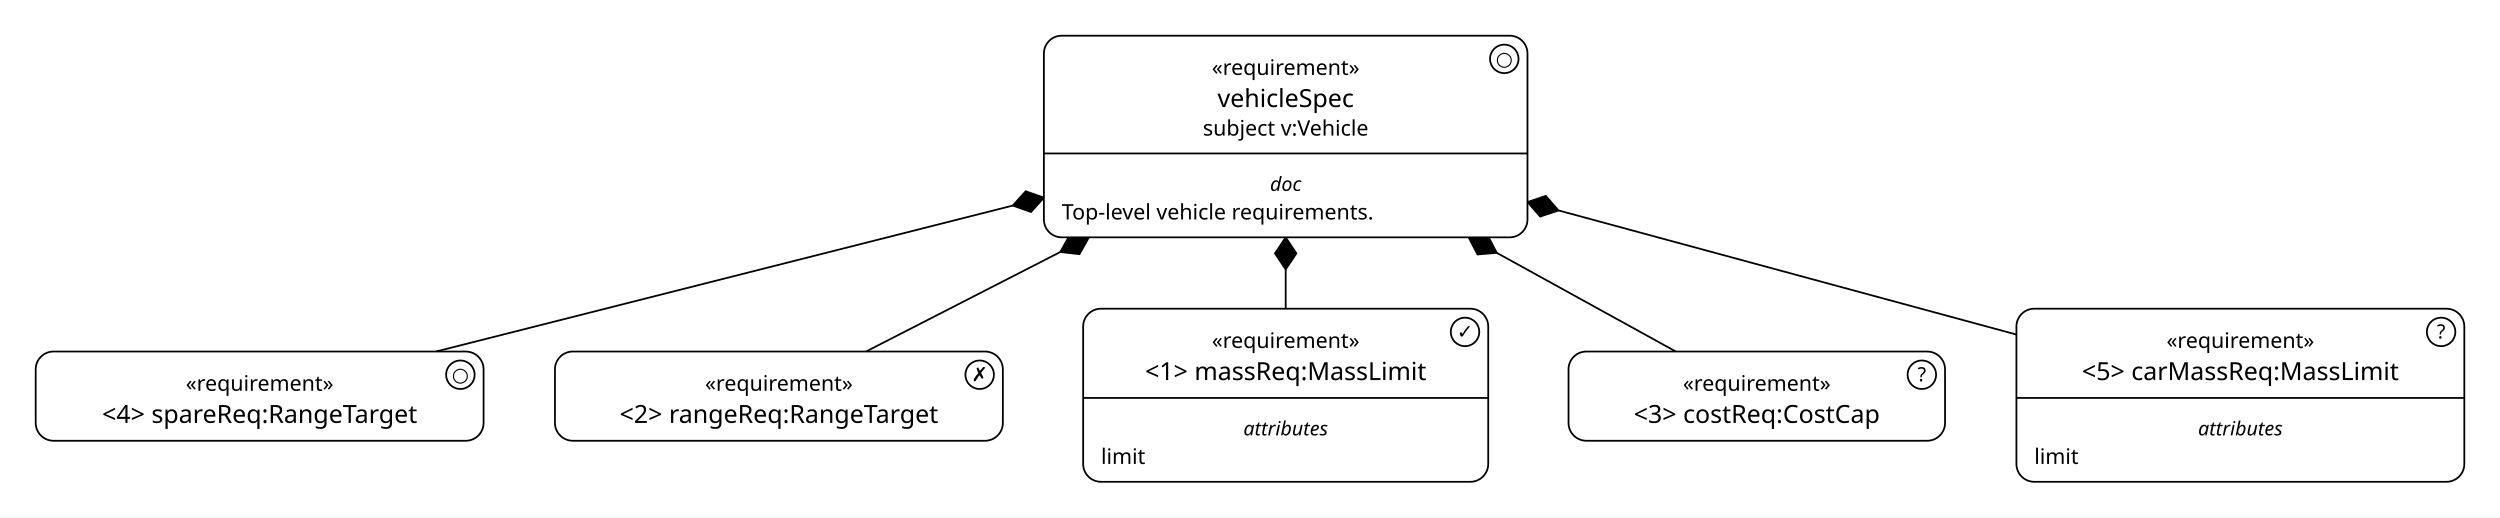
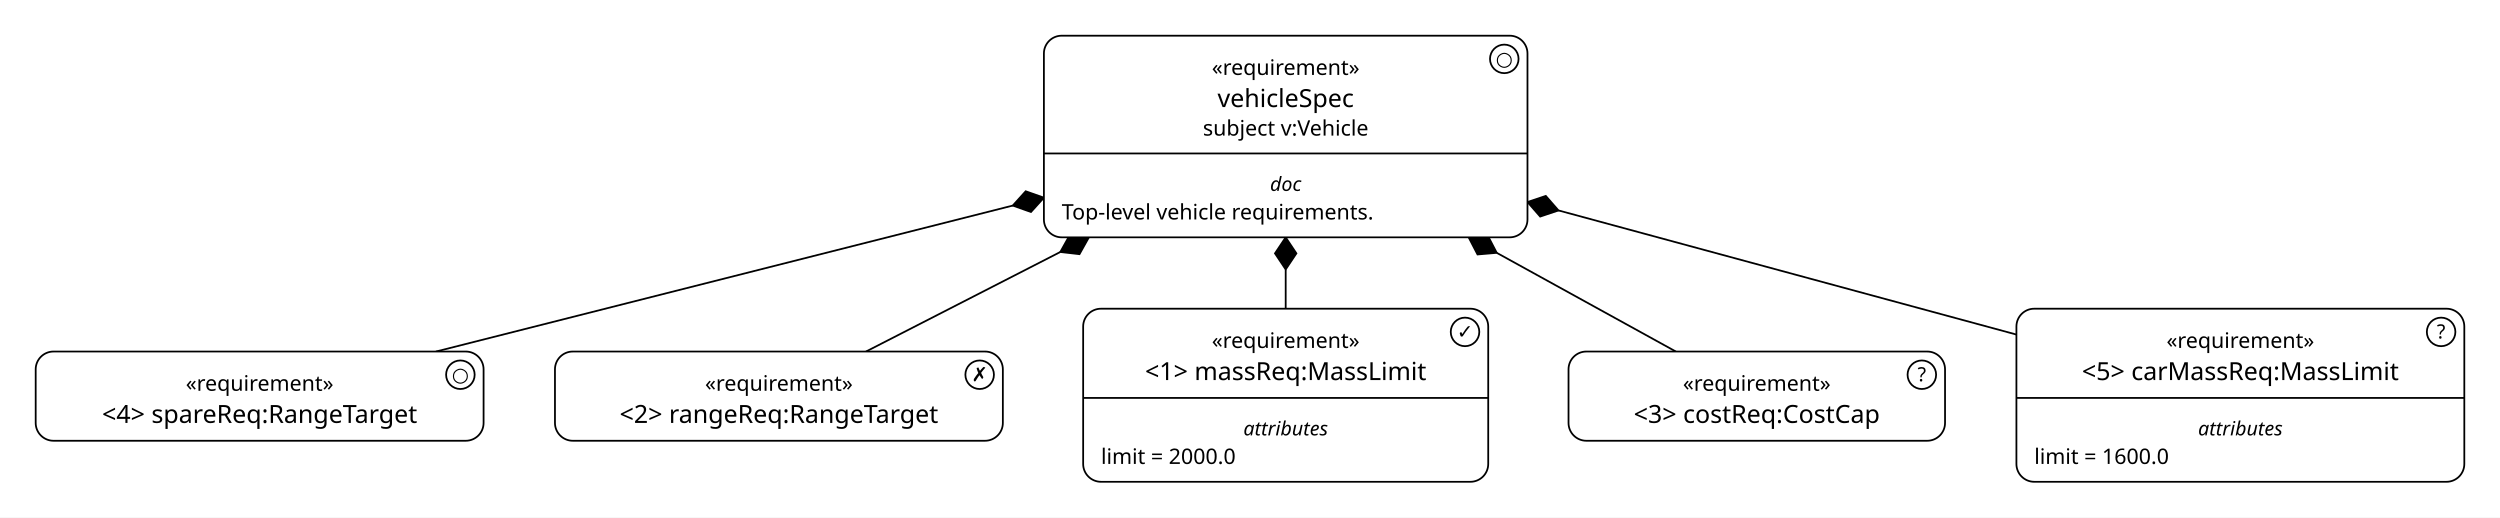
<svg xmlns="http://www.w3.org/2000/svg" width="1401" height="290" viewBox="0 0 1401 290" font-family="sans-serif">
  <rect x="0" y="0" width="1401" height="290" fill="#ffffff" />
  <polyline points="873.37,117.93 1130,187.49" fill="none" stroke="#000000" />
  <polygon points="856,113.22 863.12,121.37 873.37,117.93 866.26,109.79" fill="#000000" stroke="#000000" />
  <polyline points="838.78,141.69 939.14,197" fill="none" stroke="#000000" />
  <polygon points="823.02,133 828,142.6 838.78,141.69 833.79,132.09" fill="#000000" stroke="#000000" />
  <polyline points="720.5,151 720.5,173" fill="none" stroke="#000000" />
  <polygon points="720.5,133 714.5,142 720.5,151 726.5,142" fill="#000000" stroke="#000000" />
  <polyline points="594.2,141.21 485.3,197" fill="none" stroke="#000000" />
  <polygon points="610.22,133 599.47,131.76 594.2,141.21 604.94,142.44" fill="#000000" stroke="#000000" />
  <polyline points="567.55,115.2 244.3,197" fill="none" stroke="#000000" />
  <polygon points="585,110.79 574.8,107.18 567.55,115.2 577.75,118.81" fill="#000000" stroke="#000000" />
  <rect x="585" y="20" width="271" height="113" rx="10" fill="#ffffff" stroke="#000000" />
  <text x="720.5" y="42" text-anchor="middle" font-size="12">«requirement»</text>
  <text x="720.5" y="60" text-anchor="middle" font-size="14">vehicleSpec</text>
  <text x="720.5" y="76" text-anchor="middle" font-size="12">subject v:Vehicle</text>
  <rect x="835" y="25" width="16" height="16" rx="8" fill="none" stroke="#000000" />
  <text x="843" y="36.67" text-anchor="middle" font-size="11">○</text>
  <polyline points="585,86 856,86" fill="none" stroke="#000000" />
  <text x="720.5" y="107" text-anchor="middle" font-size="11" font-style="italic">doc</text>
  <text x="595" y="123" text-anchor="start" font-size="12">Top-level vehicle requirements.</text>
  <rect x="1130" y="173" width="251" height="97" rx="10" fill="#ffffff" stroke="#000000" />
  <text x="1255.5" y="195" text-anchor="middle" font-size="12">«requirement»</text>
  <text x="1255.5" y="213" text-anchor="middle" font-size="14">&lt;5&gt; carMassReq:MassLimit</text>
  <rect x="1360" y="178" width="16" height="16" rx="8" fill="none" stroke="#000000" />
  <text x="1368" y="189.67" text-anchor="middle" font-size="11">?</text>
  <polyline points="1130,223 1381,223" fill="none" stroke="#000000" />
  <text x="1255.5" y="244" text-anchor="middle" font-size="11" font-style="italic">attributes</text>
-   <text x="1140" y="260" text-anchor="start" font-size="12">limit</text>
+   <text x="1140" y="260" text-anchor="start" font-size="12">limit = 1600.0</text>
  <rect x="879" y="197" width="211" height="50" rx="10" fill="#ffffff" stroke="#000000" />
  <text x="984.5" y="219" text-anchor="middle" font-size="12">«requirement»</text>
  <text x="984.5" y="237" text-anchor="middle" font-size="14">&lt;3&gt; costReq:CostCap</text>
  <rect x="1069" y="202" width="16" height="16" rx="8" fill="none" stroke="#000000" />
  <text x="1077" y="213.67" text-anchor="middle" font-size="11">?</text>
  <rect x="607" y="173" width="227" height="97" rx="10" fill="#ffffff" stroke="#000000" />
  <text x="720.5" y="195" text-anchor="middle" font-size="12">«requirement»</text>
  <text x="720.5" y="213" text-anchor="middle" font-size="14">&lt;1&gt; massReq:MassLimit</text>
  <rect x="813" y="178" width="16" height="16" rx="8" fill="none" stroke="#000000" />
  <text x="821" y="189.67" text-anchor="middle" font-size="11">✓</text>
  <polyline points="607,223 834,223" fill="none" stroke="#000000" />
  <text x="720.5" y="244" text-anchor="middle" font-size="11" font-style="italic">attributes</text>
-   <text x="617" y="260" text-anchor="start" font-size="12">limit</text>
+   <text x="617" y="260" text-anchor="start" font-size="12">limit = 2000.0</text>
  <rect x="311" y="197" width="251" height="50" rx="10" fill="#ffffff" stroke="#000000" />
  <text x="436.5" y="219" text-anchor="middle" font-size="12">«requirement»</text>
  <text x="436.5" y="237" text-anchor="middle" font-size="14">&lt;2&gt; rangeReq:RangeTarget</text>
  <rect x="541" y="202" width="16" height="16" rx="8" fill="none" stroke="#000000" />
  <text x="549" y="213.67" text-anchor="middle" font-size="11">✗</text>
  <rect x="20" y="197" width="251" height="50" rx="10" fill="#ffffff" stroke="#000000" />
  <text x="145.5" y="219" text-anchor="middle" font-size="12">«requirement»</text>
  <text x="145.5" y="237" text-anchor="middle" font-size="14">&lt;4&gt; spareReq:RangeTarget</text>
  <rect x="250" y="202" width="16" height="16" rx="8" fill="none" stroke="#000000" />
  <text x="258" y="213.67" text-anchor="middle" font-size="11">○</text>
</svg>
